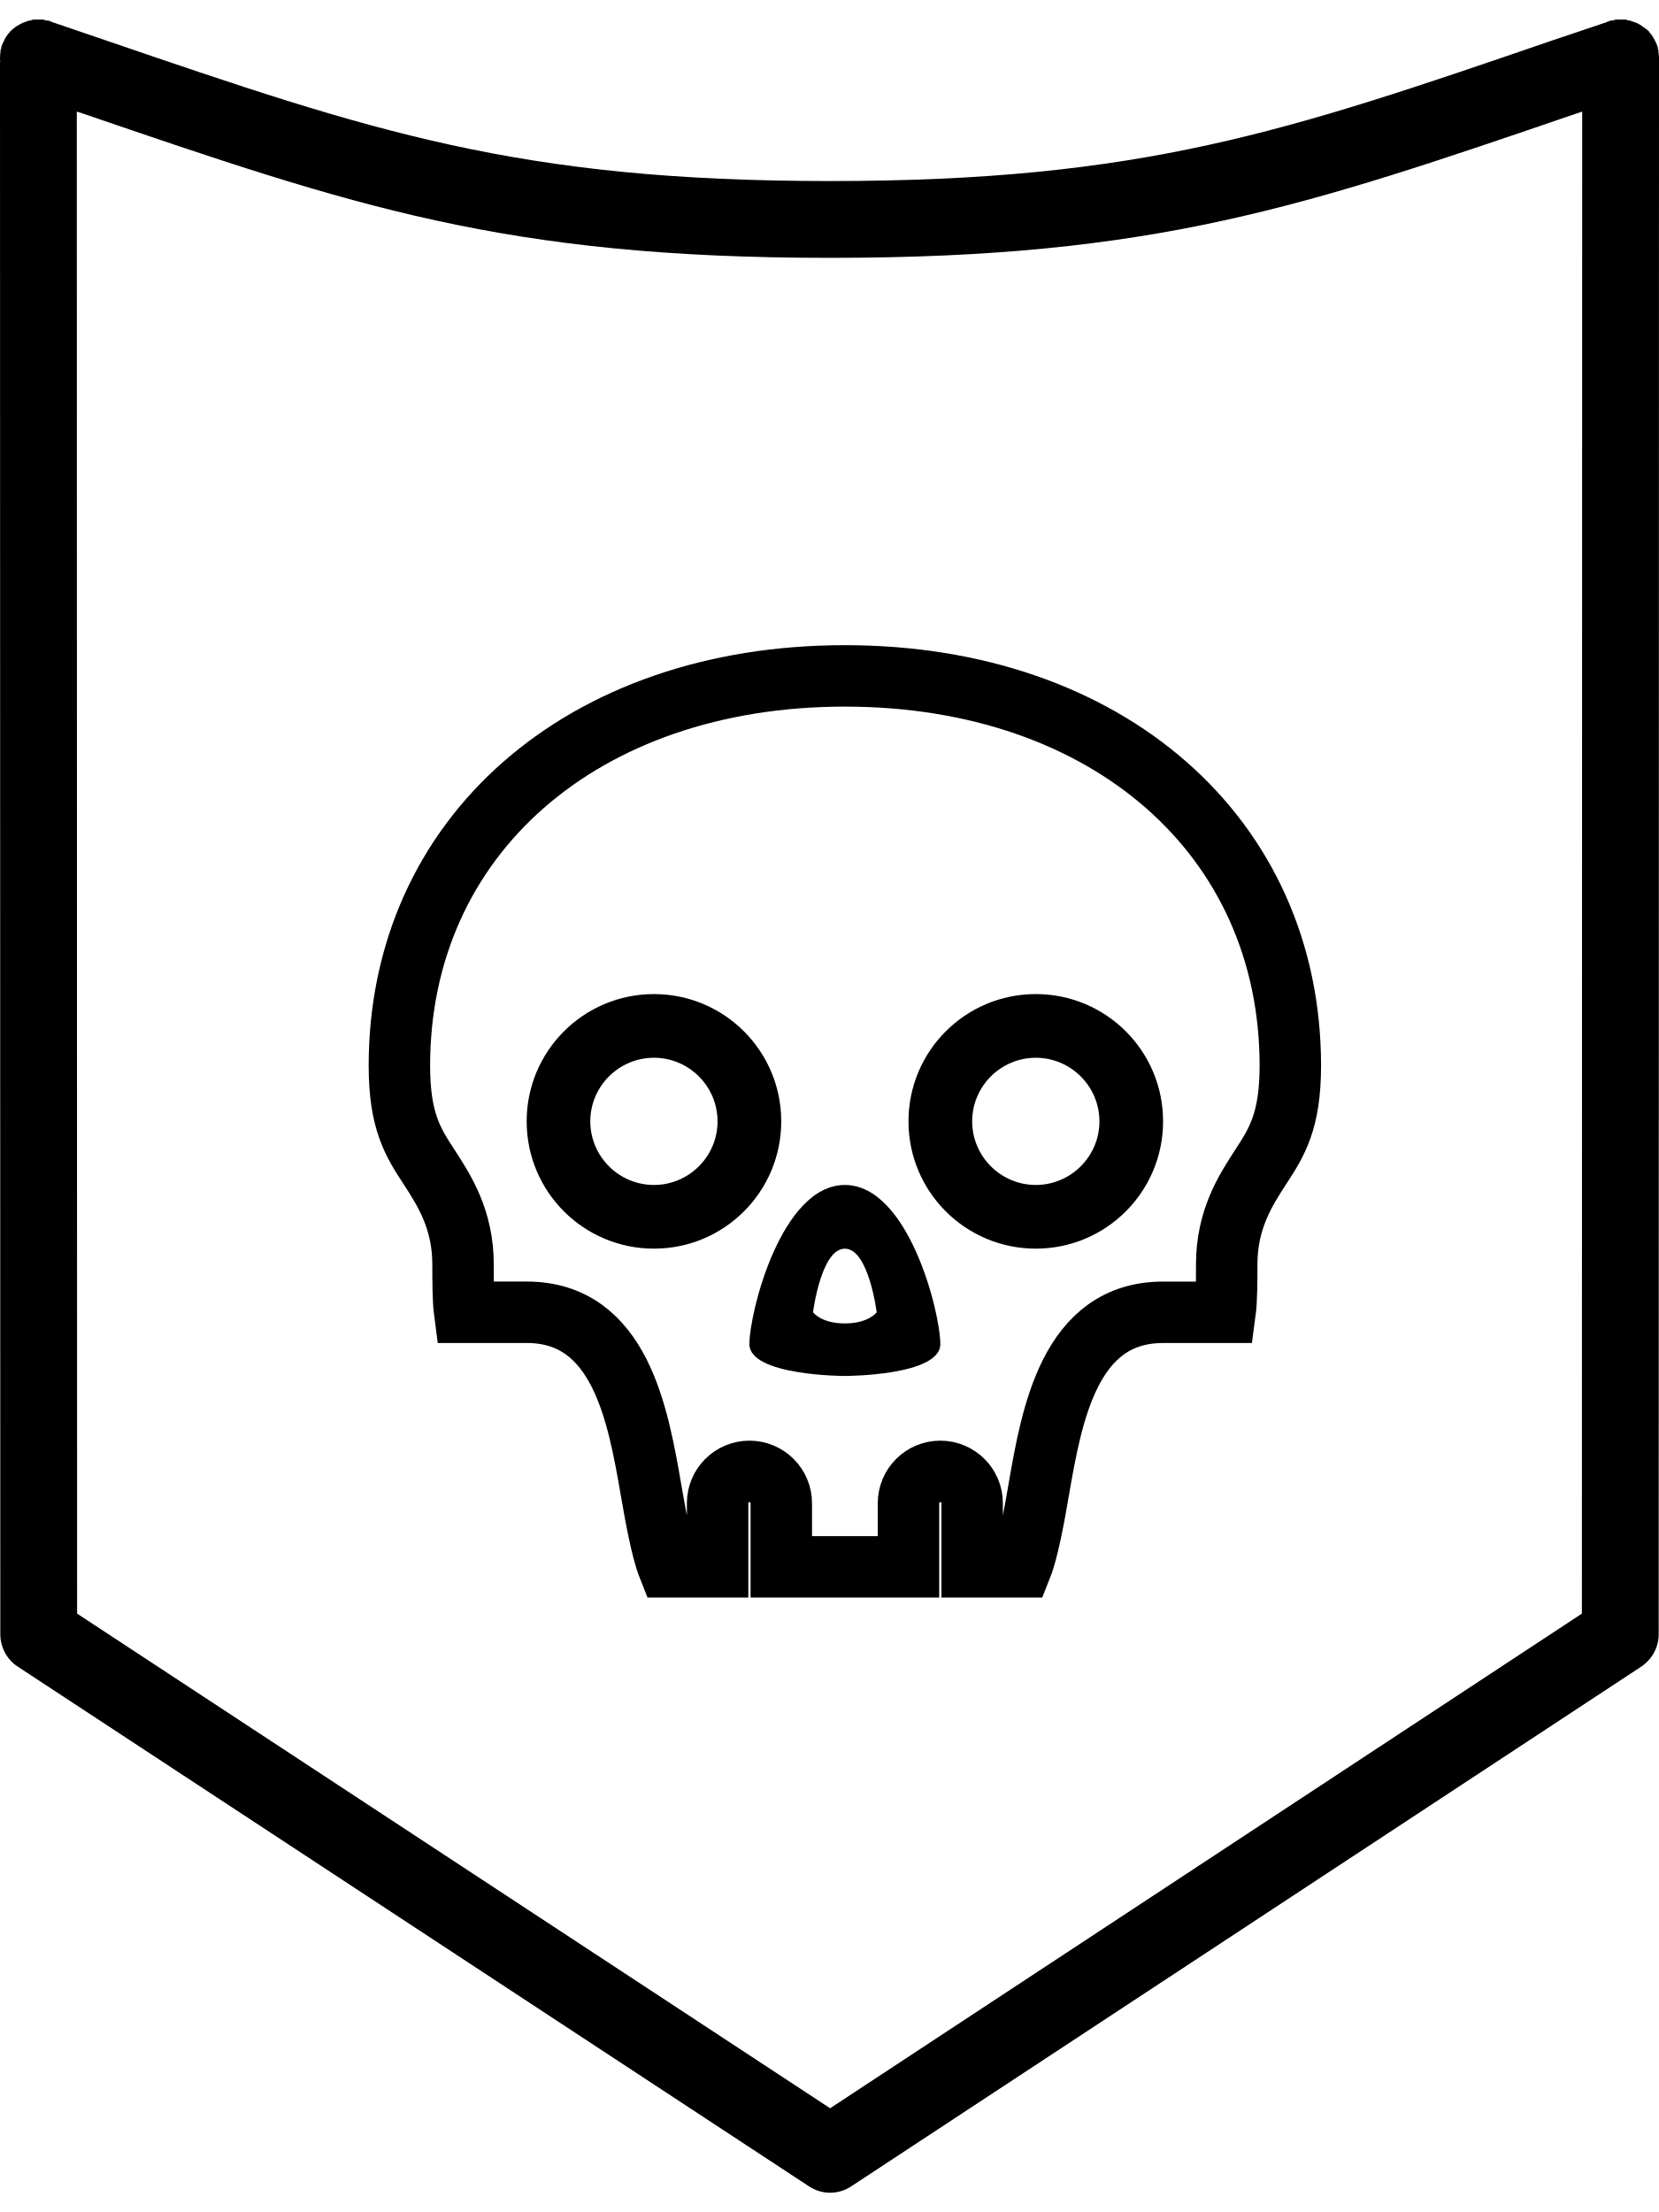
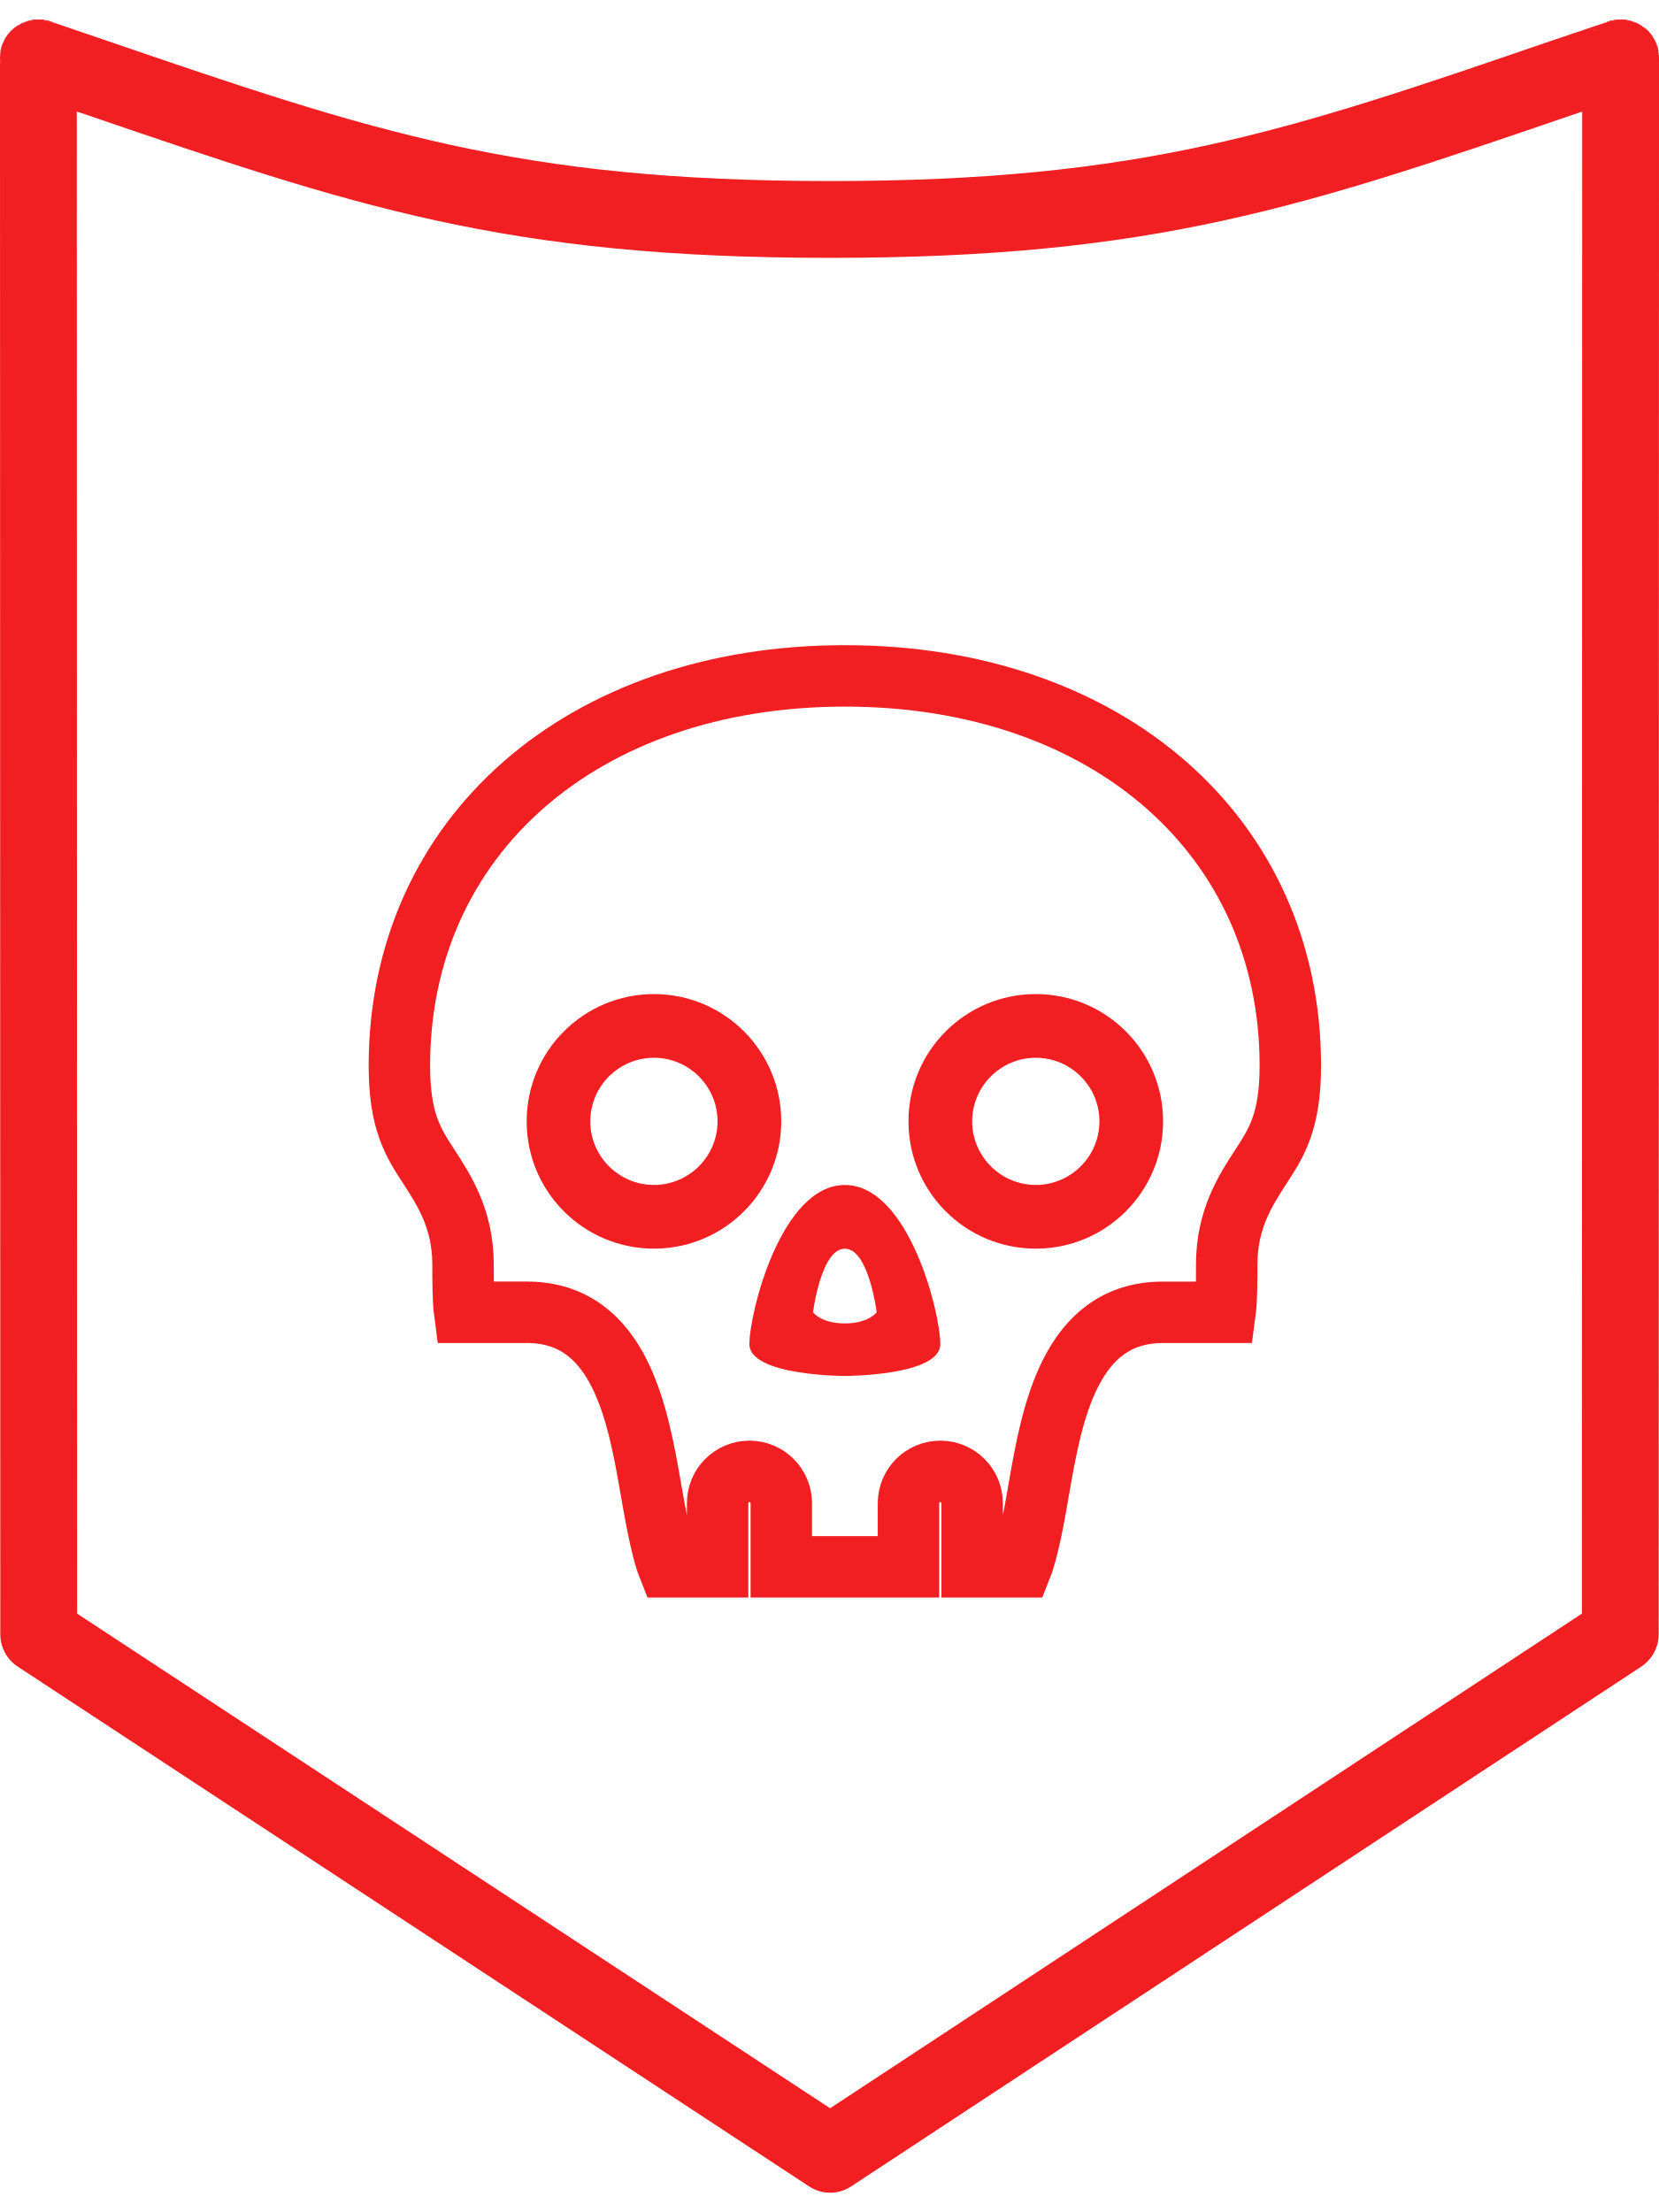
<svg xmlns="http://www.w3.org/2000/svg" width="54" height="72" viewBox="0 0 54 72">
  <g fill="none" fill-rule="evenodd">
-     <g fill="#000">
+     <g fill=" #f11e22">
      <path d="M0 1.983v-.1c0 .06.01.11.01.17-.01-.02-.01-.04-.01-.07zM.1 1.393c-.06.15-.1.32-.1.49 0-.08.01-.16.02-.24 0-.02.01-.04.01-.06.01-.06.03-.12.06-.18.01 0 .01-.01.01-.01zM.35 1.013c.01-.01.01-.01.02-.01-.06.05-.11.11-.16.18.03-.05.07-.1.11-.14.01-.01.01-.02.03-.03zM.41.953c.04-.04.09-.07.13-.1-.06.04-.12.09-.17.15.01-.01.01-.01.01-.02l.01-.01C.4.963.4.953.41.953zM1.5.663c.08.01.16.03.23.07-.31-.11-.66-.11-.96 0 .07-.03.14-.05.21-.07H1c.06-.02.12-.03.18-.03h.07c.09 0 .17.01.25.03zM2.08.953c.02.01.04.02.05.04v.01c-.01-.02-.03-.03-.05-.05zM51.92.953c-.02.02-.04.03-.05.05v-.01c.01-.02.03-.03.05-.04zM53.23.733c-.3-.11-.65-.11-.96 0 .07-.04.15-.06.23-.07.08-.02.16-.03.25-.03h.07c.06 0 .12.01.18.03h.02c.07.02.14.04.21.07zM53.68 1.043c-.04-.04-.08-.08-.13-.12.03.02.06.04.09.07l.02.02c.01.01.02.02.02.03zM53.97 1.573v.04c0-.01 0-.02-.01-.03-.02-.07-.04-.13-.06-.19.01.01.01.03.02.04.02.04.04.09.05.14zM53.98 1.643v.05c0-.03-.01-.06-.01-.08 0 .01.01.02.01.03z" />
      <path d="M53.99 1.773c0-.03 0-.05-.01-.08 0-.03-.01-.06-.01-.08 0-.01 0-.02-.01-.03-.02-.07-.04-.13-.06-.19v-.01c-.03-.07-.07-.13-.11-.2-.03-.05-.07-.1-.11-.14-.04-.04-.08-.08-.13-.12-.02-.02-.04-.03-.06-.04-.08-.07-.16-.11-.25-.15h-.01c-.3-.11-.65-.11-.96 0 0 .01 0 .01-.01 0l-1.81.61c-8.57 2.94-13.28 4.55-23.43 4.55-10.18 0-14.93-1.62-23.55-4.57L1.74.733c-.01.01-.01.01-.01 0-.31-.11-.66-.11-.96 0H.76c-.07.03-.13.07-.2.11-.01 0-.01 0-.02.01-.06.04-.12.09-.17.15-.06.05-.11.11-.16.18-.05.07-.08.14-.11.21-.06.15-.1.32-.1.49 0 .06.01.11.01.17-.01-.02-.01-.04-.01-.07l.01 51.21c0 .42.21.82.56 1.05l25.76 16.92c.21.14.45.21.69.21.24 0 .48-.07.69-.21l25.72-16.92c.35-.24.56-.63.56-1.05L54 1.973v-.09c0-.04 0-.07-.01-.11zM2.13.993v.01c-.01-.02-.03-.03-.05-.05.02.01.04.02.05.04zm49.36 51.53l-24.47 16.1-24.51-16.1-.01-48.89.16.05c8.88 3.04 13.76 4.71 24.36 4.71 10.56 0 15.42-1.66 24.24-4.68l.24-.08-.01 48.89zm.38-51.52v-.01c.01-.02.03-.03.05-.04-.02.02-.04.03-.05.05z" />
      <path d="M0 1.883c0 .06.01.11.01.17-.01-.02-.01-.04-.01-.07v-.1zM1.5.663c.08.01.16.03.23.07-.31-.11-.66-.11-.96 0 .07-.03.14-.05.21-.07H1c.08-.02.16-.03.25-.03s.17.01.25.03zM53.23.733c-.3-.11-.65-.11-.96 0 .07-.04.15-.06.23-.07.08-.02.16-.03.25-.03s.17.01.25.03h.02c.07.02.14.04.21.07zM51.92.953c-.02.02-.04.03-.05.05v-.01c.01-.02.03-.03.05-.04zM53.68 1.043c-.04-.04-.08-.08-.13-.12.03.02.06.04.09.07l.02.02c.01.01.02.02.02.03zM53.96 1.583c-.02-.07-.04-.13-.06-.19.01.01.01.03.02.04.01.05.03.1.04.15zM53.98 1.643v.05c0-.03-.01-.06-.01-.08 0 .01.01.02.01.03z" />
      <path d="M.09 1.403c.01 0 .01-.01.01-.01-.06.15-.1.32-.1.49 0-.08.01-.16.02-.24.02-.08.04-.16.07-.24zM.41.953c.04-.04.09-.07.13-.1-.06.04-.12.09-.17.15-.06.05-.11.11-.16.18.03-.05.07-.1.11-.14.01-.01.01-.02.03-.03 0-.01 0-.01.01-.02s.01-.01.02-.01l.01-.01C.4.963.4.953.41.953zM2.13.993v.01c-.01-.02-.03-.03-.05-.05.02.01.04.02.05.04z" />
    </g>
-     <path d="M33.81 48.496c-.13.752-.336 1.93-.564 2.504h-1.603v-2.07c0-.573-.464-1.037-1.036-1.037-.572 0-1.036.464-1.036 1.036V51h-4.14v-2.07c0-.573-.465-1.037-1.037-1.037-.572 0-1.036.464-1.036 1.036V51h-1.603c-.228-.574-.433-1.752-.564-2.504-.424-2.44-1.002-5.782-4.047-5.782h-2.02c-.052-.39-.052-1.046-.052-1.553 0-1.472-.612-2.415-1.105-3.175C13.447 37.19 13 36.5 13 34.688 13 27.218 18.962 22 27.5 22S42 27.218 42 34.688c0 1.812-.447 2.502-.965 3.297-.493.76-1.106 1.703-1.106 3.176 0 .508 0 1.163-.053 1.554h-2.02c-3.045 0-3.623 3.342-4.047 5.782z" stroke="#000" stroke-width="2" />
-     <path d="M21.286 34.43c1.14 0 2.07.93 2.07 2.07 0 1.14-.93 2.07-2.07 2.07-1.142 0-2.072-.93-2.072-2.07 0-1.14.93-2.07 2.072-2.07zm0-2.073c-2.29 0-4.143 1.854-4.143 4.143 0 2.29 1.854 4.143 4.143 4.143 2.29 0 4.143-1.854 4.143-4.143 0-2.29-1.855-4.143-4.144-4.143zM33.714 34.43c1.142 0 2.072.93 2.072 2.07 0 1.14-.93 2.07-2.072 2.07-1.14 0-2.07-.93-2.07-2.07 0-1.14.93-2.07 2.07-2.07zm0-2.073c-2.29 0-4.143 1.854-4.143 4.143 0 2.29 1.855 4.143 4.144 4.143 2.29 0 4.143-1.854 4.143-4.143 0-2.29-1.854-4.143-4.143-4.143zM27.5 43.077c-.777 0-1.036-.363-1.036-.363s.26-2.07 1.036-2.07c.777 0 1.036 2.07 1.036 2.07s-.26.363-1.036.363zm0-4.506c-2.07 0-3.107 4.144-3.107 5.18 0 1.036 3.107 1.036 3.107 1.036s3.107 0 3.107-1.036-1.036-5.18-3.107-5.18z" fill="#000" />
+     <path d="M33.81 48.496c-.13.752-.336 1.93-.564 2.504h-1.603v-2.07c0-.573-.464-1.037-1.036-1.037-.572 0-1.036.464-1.036 1.036V51h-4.14v-2.07c0-.573-.465-1.037-1.037-1.037-.572 0-1.036.464-1.036 1.036V51h-1.603c-.228-.574-.433-1.752-.564-2.504-.424-2.44-1.002-5.782-4.047-5.782h-2.02c-.052-.39-.052-1.046-.052-1.553 0-1.472-.612-2.415-1.105-3.175C13.447 37.19 13 36.5 13 34.688 13 27.218 18.962 22 27.5 22S42 27.218 42 34.688c0 1.812-.447 2.502-.965 3.297-.493.76-1.106 1.703-1.106 3.176 0 .508 0 1.163-.053 1.554h-2.02c-3.045 0-3.623 3.342-4.047 5.782z" stroke=" #f11e22" stroke-width="2" />
+     <path d="M21.286 34.43c1.14 0 2.07.93 2.07 2.07 0 1.14-.93 2.07-2.07 2.07-1.142 0-2.072-.93-2.072-2.07 0-1.14.93-2.07 2.072-2.07zm0-2.073c-2.29 0-4.143 1.854-4.143 4.143 0 2.29 1.854 4.143 4.143 4.143 2.29 0 4.143-1.854 4.143-4.143 0-2.29-1.855-4.143-4.144-4.143zM33.714 34.43c1.142 0 2.072.93 2.072 2.07 0 1.14-.93 2.07-2.072 2.07-1.14 0-2.07-.93-2.07-2.07 0-1.14.93-2.07 2.07-2.07zm0-2.073c-2.29 0-4.143 1.854-4.143 4.143 0 2.29 1.855 4.143 4.144 4.143 2.29 0 4.143-1.854 4.143-4.143 0-2.29-1.854-4.143-4.143-4.143zM27.5 43.077c-.777 0-1.036-.363-1.036-.363s.26-2.07 1.036-2.07c.777 0 1.036 2.07 1.036 2.07s-.26.363-1.036.363zm0-4.506c-2.07 0-3.107 4.144-3.107 5.18 0 1.036 3.107 1.036 3.107 1.036s3.107 0 3.107-1.036-1.036-5.18-3.107-5.18z" fill=" #f11e22" />
  </g>
</svg>
